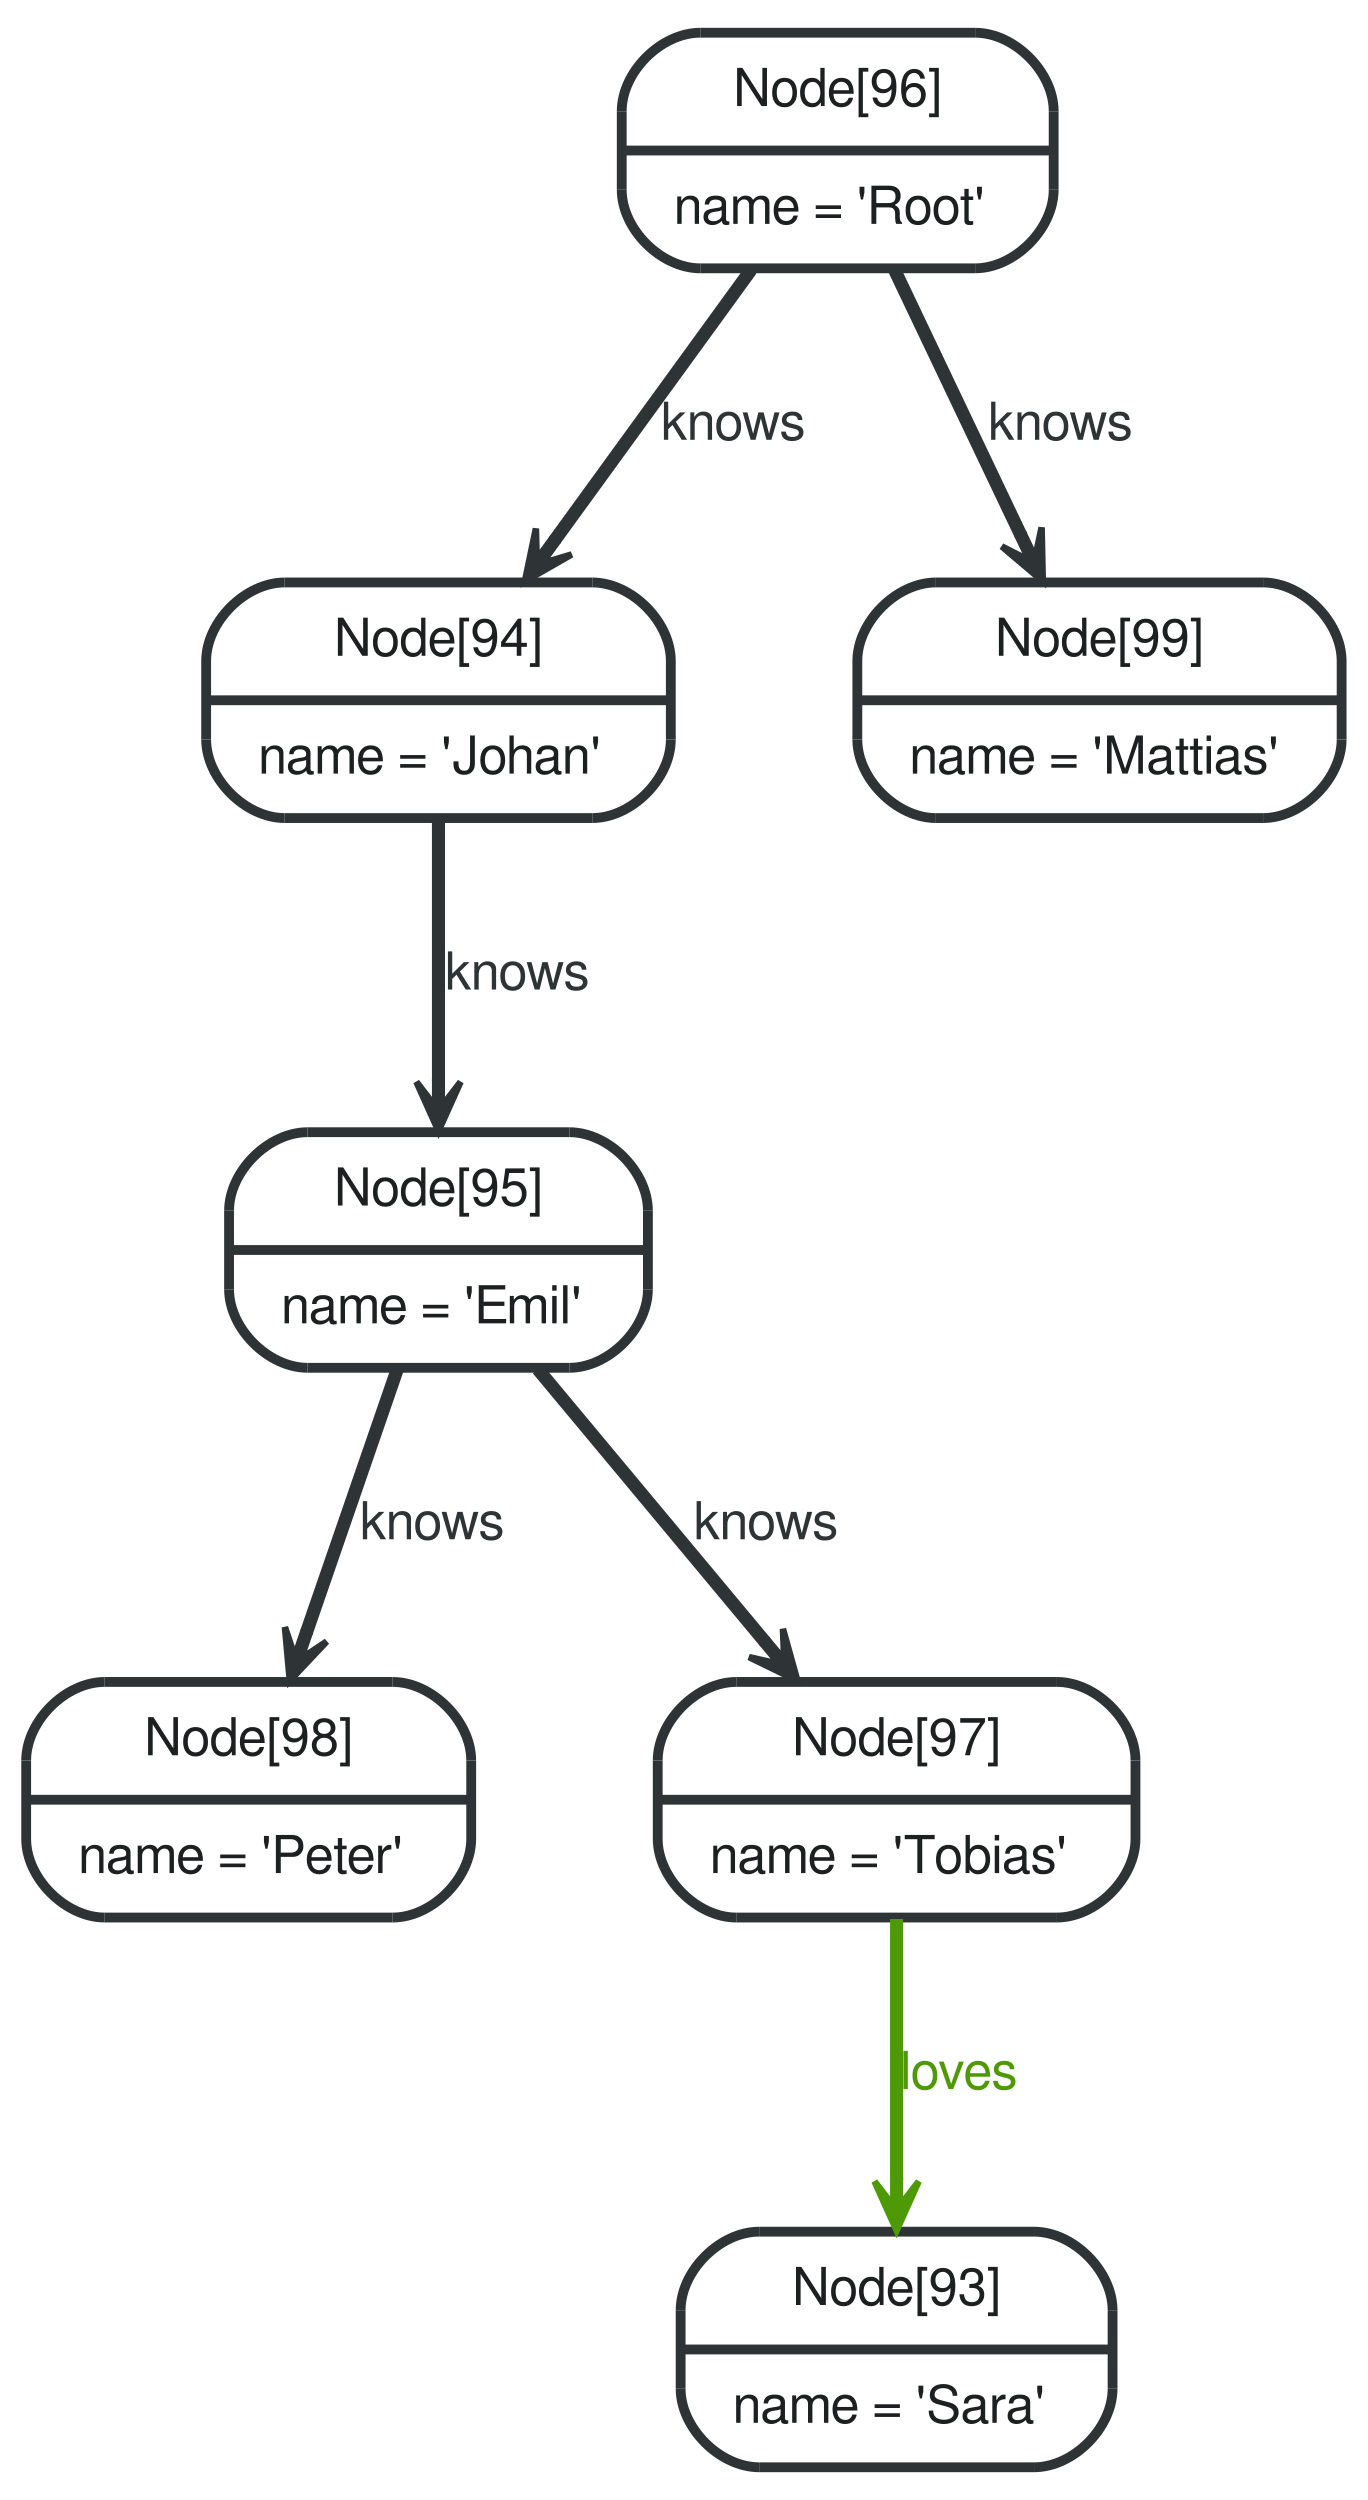
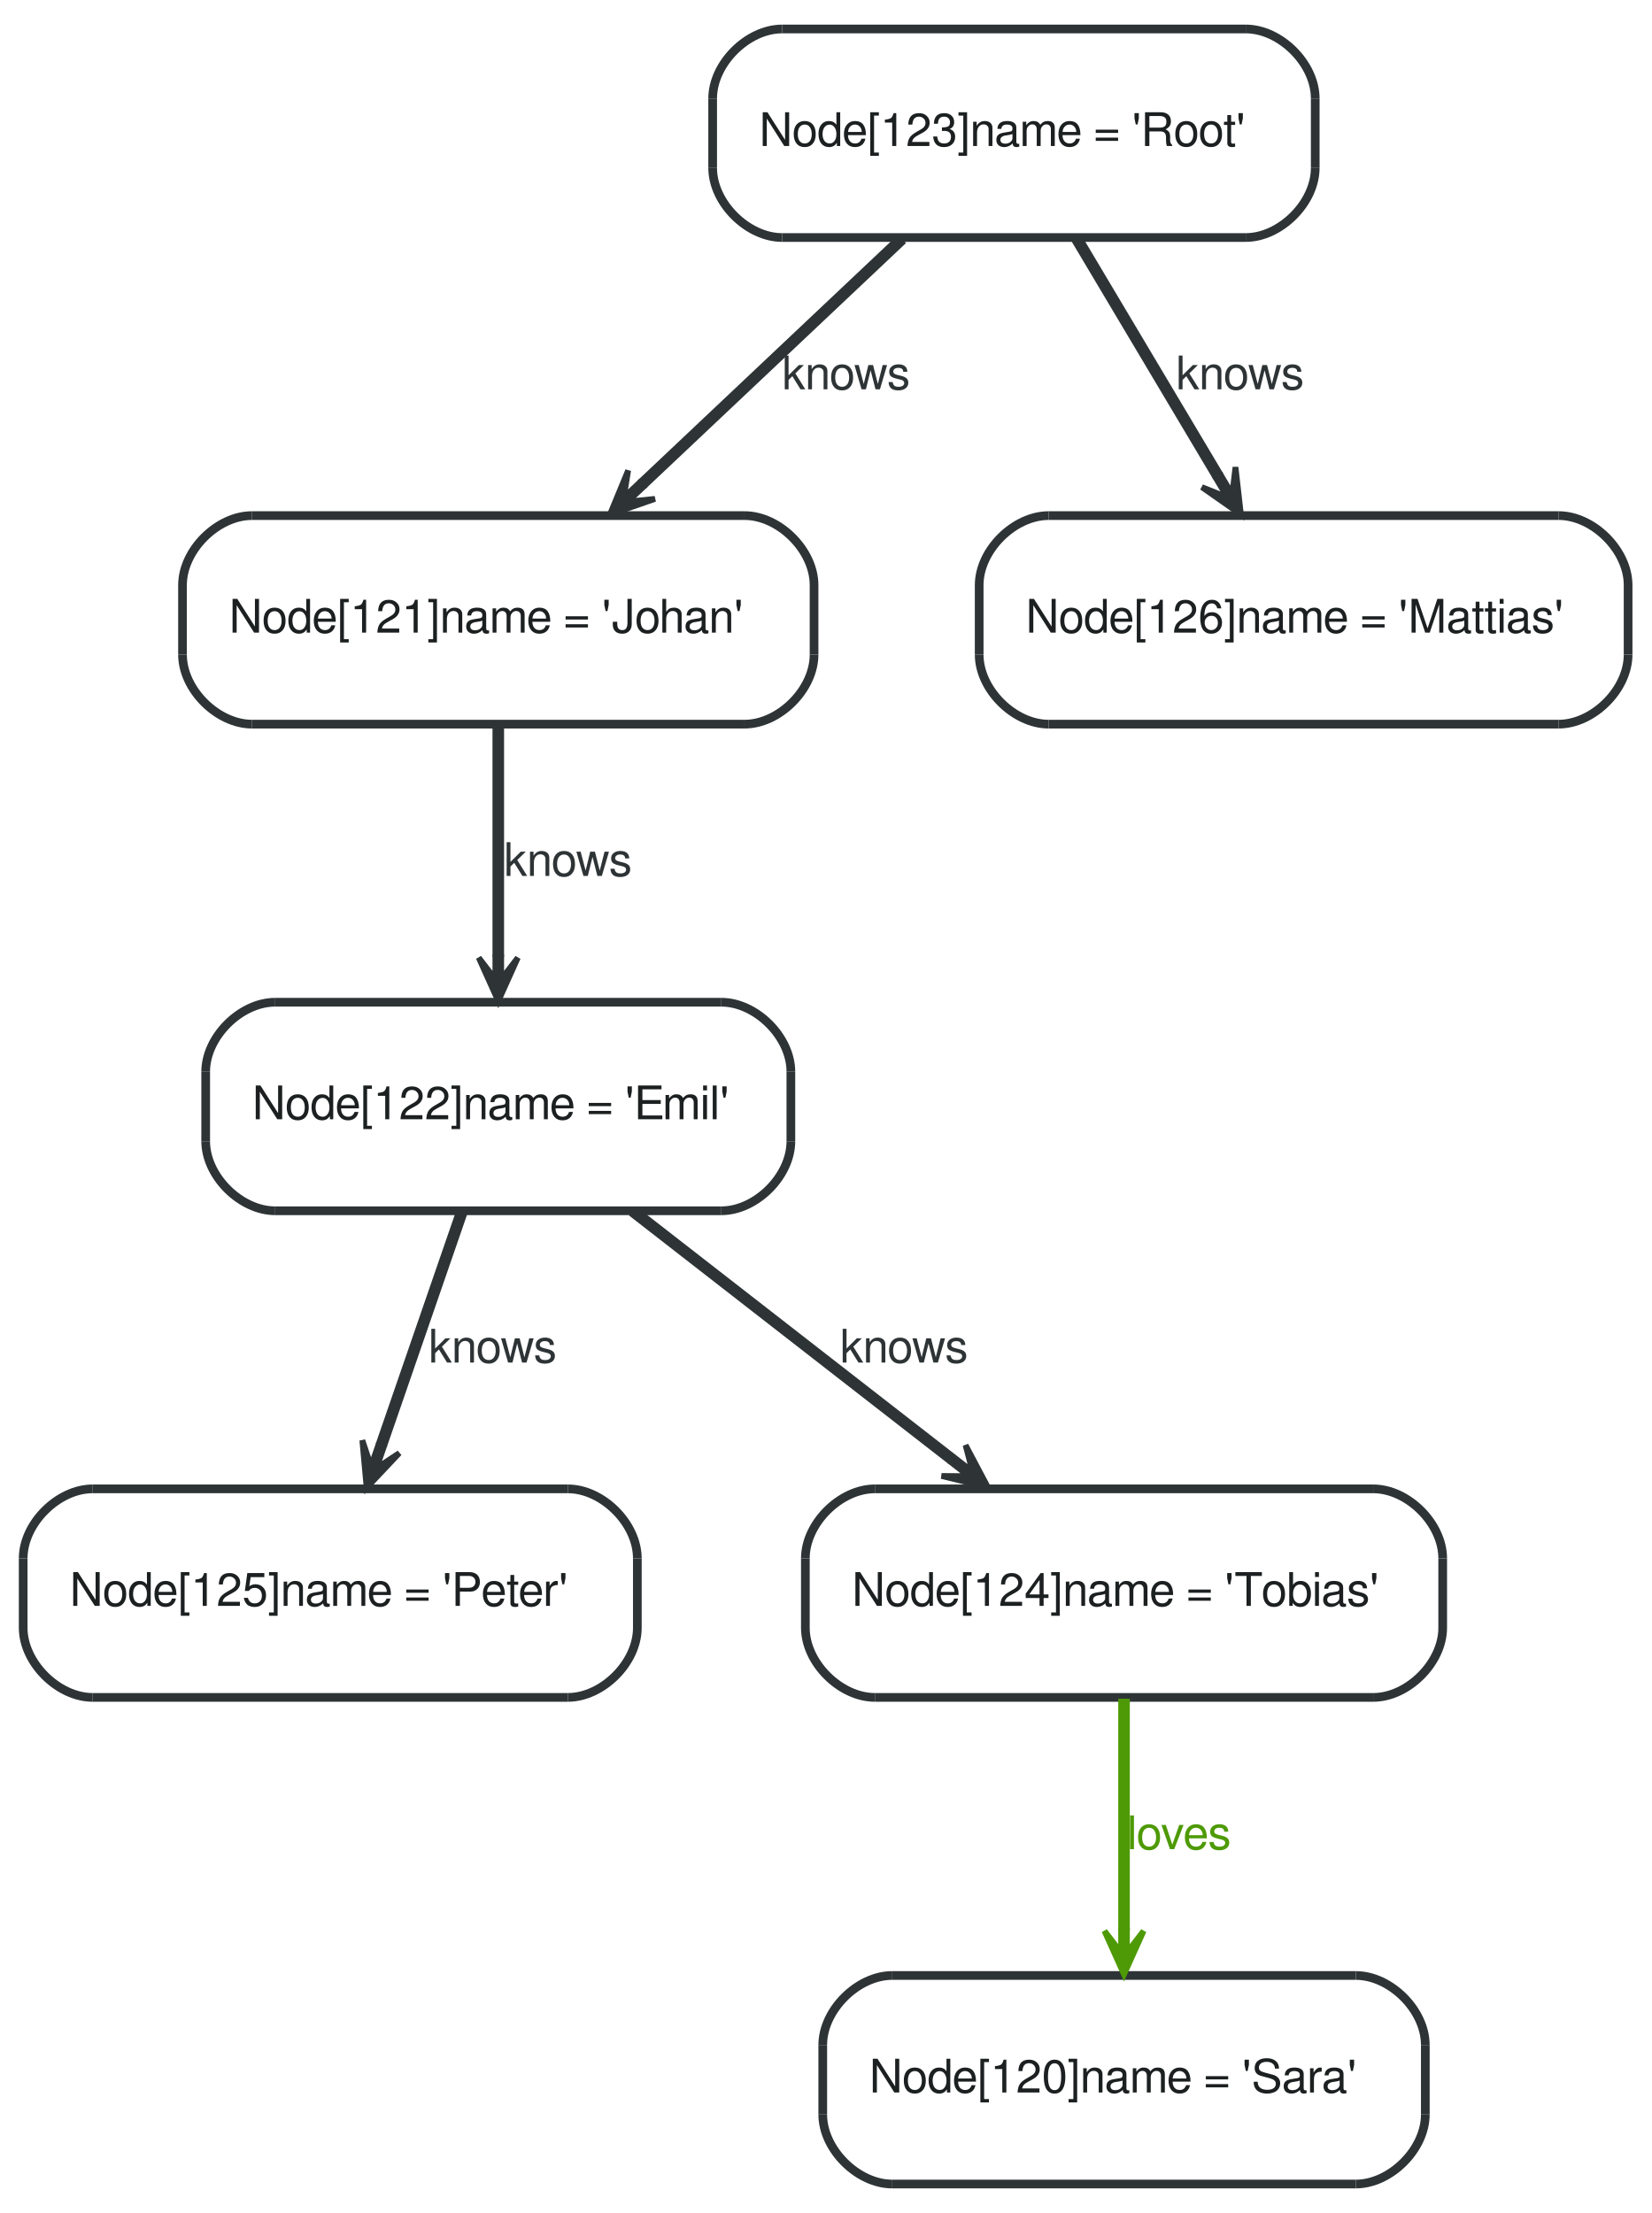
- <svg xmlns="http://www.w3.org/2000/svg" width="209pt" height="382pt" viewBox="0.00 0.00 209.00 382.00">
+ <svg xmlns="http://www.w3.org/2000/svg" width="285pt" height="382pt" viewBox="0.00 0.00 285.00 382.00">
  <g id="graph1" class="graph" transform="scale(1 1) rotate(0) translate(4 378)">
-     <polygon fill="white" stroke="white" points="-4,5 -4,-378 206,-378 206,5 -4,5" />
+     <polygon fill="white" stroke="white" points="-4,5 -4,-378 282,-378 282,5 -4,5" />
    <g id="node1" class="node">
-       <polygon fill="#ffffff" stroke="#ffffff" stroke-width="1.5" points="112,-1 154,-1 166,-13 166,-25 154,-37 112,-37 100,-25 100,-13 112,-1" />
-       <path fill="#ffffff" stroke="#ffffff" stroke-width="1.5" d="M154,-1C160,-1 166,-7 166,-13" />
-       <path fill="#ffffff" stroke="#ffffff" stroke-width="1.5" d="M166,-25C166,-31 160,-37 154,-37" />
-       <path fill="#ffffff" stroke="#ffffff" stroke-width="1.5" d="M112,-37C106,-37 100,-31 100,-25" />
-       <path fill="#ffffff" stroke="#ffffff" stroke-width="1.5" d="M100,-13C100,-7 106,-1 112,-1" />
-       <polyline fill="none" stroke="#2e3436" stroke-width="1.5" points="112,-1 154,-1 " />
-       <path fill="none" stroke="#2e3436" stroke-width="1.5" d="M154,-1C160,-1 166,-7 166,-13" />
-       <polyline fill="none" stroke="#2e3436" stroke-width="1.5" points="166,-13 166,-25 " />
-       <path fill="none" stroke="#2e3436" stroke-width="1.5" d="M166,-25C166,-31 160,-37 154,-37" />
-       <polyline fill="none" stroke="#2e3436" stroke-width="1.5" points="154,-37 112,-37 " />
-       <path fill="none" stroke="#2e3436" stroke-width="1.5" d="M112,-37C106,-37 100,-31 100,-25" />
-       <polyline fill="none" stroke="#2e3436" stroke-width="1.5" points="100,-25 100,-13 " />
-       <path fill="none" stroke="#2e3436" stroke-width="1.5" d="M100,-13C100,-7 106,-1 112,-1" />
-       <text text-anchor="middle" x="133" y="-25.8" font-family="FreeSans" font-size="8.00" fill="#1c2021">Node[93]</text>
-       <polyline fill="none" stroke="#2e3436" stroke-width="1.5" points="100,-19 166,-19 " />
-       <text text-anchor="start" x="108" y="-7.8" font-family="FreeSans" font-size="8.00" fill="#1c2021">name = 'Sara'</text>
+       <polygon fill="#ffffff" stroke="#ffffff" stroke-width="1.5" points="150,-1 230,-1 242,-13 242,-25 230,-37 150,-37 138,-25 138,-13 150,-1" />
+       <path fill="#ffffff" stroke="#ffffff" stroke-width="1.5" d="M230,-1C236,-1 242,-7 242,-13" />
+       <path fill="#ffffff" stroke="#ffffff" stroke-width="1.5" d="M242,-25C242,-31 236,-37 230,-37" />
+       <path fill="#ffffff" stroke="#ffffff" stroke-width="1.5" d="M150,-37C144,-37 138,-31 138,-25" />
+       <path fill="#ffffff" stroke="#ffffff" stroke-width="1.5" d="M138,-13C138,-7 144,-1 150,-1" />
+       <polyline fill="none" stroke="#2e3436" stroke-width="1.5" points="150,-1 230,-1 " />
+       <path fill="none" stroke="#2e3436" stroke-width="1.5" d="M230,-1C236,-1 242,-7 242,-13" />
+       <polyline fill="none" stroke="#2e3436" stroke-width="1.5" points="242,-13 242,-25 " />
+       <path fill="none" stroke="#2e3436" stroke-width="1.5" d="M242,-25C242,-31 236,-37 230,-37" />
+       <polyline fill="none" stroke="#2e3436" stroke-width="1.5" points="230,-37 150,-37 " />
+       <path fill="none" stroke="#2e3436" stroke-width="1.5" d="M150,-37C144,-37 138,-31 138,-25" />
+       <polyline fill="none" stroke="#2e3436" stroke-width="1.5" points="138,-25 138,-13 " />
+       <path fill="none" stroke="#2e3436" stroke-width="1.5" d="M138,-13C138,-7 144,-1 150,-1" />
+       <text text-anchor="start" x="146" y="-16.8" font-family="FreeSans" font-size="8.00" fill="#1c2021">Node[120]name = 'Sara'</text>
    </g>
    <g id="node2" class="node">
-       <polygon fill="#ffffff" stroke="#ffffff" stroke-width="1.5" points="39.5,-253 86.5,-253 98.5,-265 98.5,-277 86.5,-289 39.5,-289 27.5,-277 27.5,-265 39.5,-253" />
-       <path fill="#ffffff" stroke="#ffffff" stroke-width="1.5" d="M86.5,-253C92.5,-253 98.5,-259 98.5,-265" />
-       <path fill="#ffffff" stroke="#ffffff" stroke-width="1.5" d="M98.5,-277C98.5,-283 92.5,-289 86.5,-289" />
+       <polygon fill="#ffffff" stroke="#ffffff" stroke-width="1.5" points="39.5,-253 124.5,-253 136.5,-265 136.5,-277 124.5,-289 39.5,-289 27.5,-277 27.5,-265 39.5,-253" />
+       <path fill="#ffffff" stroke="#ffffff" stroke-width="1.5" d="M124.5,-253C130.5,-253 136.5,-259 136.5,-265" />
+       <path fill="#ffffff" stroke="#ffffff" stroke-width="1.5" d="M136.5,-277C136.5,-283 130.5,-289 124.5,-289" />
      <path fill="#ffffff" stroke="#ffffff" stroke-width="1.5" d="M39.5,-289C33.5,-289 27.5,-283 27.5,-277" />
      <path fill="#ffffff" stroke="#ffffff" stroke-width="1.5" d="M27.5,-265C27.5,-259 33.5,-253 39.5,-253" />
-       <polyline fill="none" stroke="#2e3436" stroke-width="1.5" points="39.5,-253 86.5,-253 " />
-       <path fill="none" stroke="#2e3436" stroke-width="1.5" d="M86.5,-253C92.5,-253 98.5,-259 98.5,-265" />
-       <polyline fill="none" stroke="#2e3436" stroke-width="1.5" points="98.5,-265 98.5,-277 " />
-       <path fill="none" stroke="#2e3436" stroke-width="1.5" d="M98.5,-277C98.5,-283 92.5,-289 86.5,-289" />
-       <polyline fill="none" stroke="#2e3436" stroke-width="1.5" points="86.5,-289 39.5,-289 " />
+       <polyline fill="none" stroke="#2e3436" stroke-width="1.5" points="39.5,-253 124.5,-253 " />
+       <path fill="none" stroke="#2e3436" stroke-width="1.5" d="M124.5,-253C130.5,-253 136.5,-259 136.5,-265" />
+       <polyline fill="none" stroke="#2e3436" stroke-width="1.5" points="136.5,-265 136.5,-277 " />
+       <path fill="none" stroke="#2e3436" stroke-width="1.5" d="M136.5,-277C136.5,-283 130.5,-289 124.5,-289" />
+       <polyline fill="none" stroke="#2e3436" stroke-width="1.5" points="124.5,-289 39.5,-289 " />
      <path fill="none" stroke="#2e3436" stroke-width="1.5" d="M39.5,-289C33.5,-289 27.5,-283 27.5,-277" />
      <polyline fill="none" stroke="#2e3436" stroke-width="1.5" points="27.5,-277 27.5,-265 " />
      <path fill="none" stroke="#2e3436" stroke-width="1.5" d="M27.5,-265C27.5,-259 33.5,-253 39.5,-253" />
-       <text text-anchor="middle" x="63" y="-277.8" font-family="FreeSans" font-size="8.00" fill="#1c2021">Node[94]</text>
-       <polyline fill="none" stroke="#2e3436" stroke-width="1.5" points="27.5,-271 98.5,-271 " />
-       <text text-anchor="start" x="35.5" y="-259.8" font-family="FreeSans" font-size="8.00" fill="#1c2021">name = 'Johan'</text>
+       <text text-anchor="start" x="35.5" y="-268.8" font-family="FreeSans" font-size="8.00" fill="#1c2021">Node[121]name = 'Johan'</text>
    </g>
    <g id="node4" class="node">
-       <polygon fill="#ffffff" stroke="#ffffff" stroke-width="1.5" points="43,-169 83,-169 95,-181 95,-193 83,-205 43,-205 31,-193 31,-181 43,-169" />
-       <path fill="#ffffff" stroke="#ffffff" stroke-width="1.5" d="M83,-169C89,-169 95,-175 95,-181" />
-       <path fill="#ffffff" stroke="#ffffff" stroke-width="1.5" d="M95,-193C95,-199 89,-205 83,-205" />
-       <path fill="#ffffff" stroke="#ffffff" stroke-width="1.5" d="M43,-205C37,-205 31,-199 31,-193" />
-       <path fill="#ffffff" stroke="#ffffff" stroke-width="1.5" d="M31,-181C31,-175 37,-169 43,-169" />
-       <polyline fill="none" stroke="#2e3436" stroke-width="1.5" points="43,-169 83,-169 " />
-       <path fill="none" stroke="#2e3436" stroke-width="1.5" d="M83,-169C89,-169 95,-175 95,-181" />
-       <polyline fill="none" stroke="#2e3436" stroke-width="1.5" points="95,-181 95,-193 " />
-       <path fill="none" stroke="#2e3436" stroke-width="1.5" d="M95,-193C95,-199 89,-205 83,-205" />
-       <polyline fill="none" stroke="#2e3436" stroke-width="1.5" points="83,-205 43,-205 " />
-       <path fill="none" stroke="#2e3436" stroke-width="1.5" d="M43,-205C37,-205 31,-199 31,-193" />
-       <polyline fill="none" stroke="#2e3436" stroke-width="1.5" points="31,-193 31,-181 " />
-       <path fill="none" stroke="#2e3436" stroke-width="1.5" d="M31,-181C31,-175 37,-169 43,-169" />
-       <text text-anchor="middle" x="63" y="-193.8" font-family="FreeSans" font-size="8.00" fill="#1c2021">Node[95]</text>
-       <polyline fill="none" stroke="#2e3436" stroke-width="1.5" points="31,-187 95,-187 " />
-       <text text-anchor="start" x="39" y="-175.8" font-family="FreeSans" font-size="8.00" fill="#1c2021">name = 'Emil'</text>
+       <polygon fill="#ffffff" stroke="#ffffff" stroke-width="1.5" points="43.5,-169 120.5,-169 132.5,-181 132.5,-193 120.5,-205 43.5,-205 31.5,-193 31.5,-181 43.5,-169" />
+       <path fill="#ffffff" stroke="#ffffff" stroke-width="1.5" d="M120.5,-169C126.5,-169 132.5,-175 132.5,-181" />
+       <path fill="#ffffff" stroke="#ffffff" stroke-width="1.5" d="M132.5,-193C132.5,-199 126.5,-205 120.5,-205" />
+       <path fill="#ffffff" stroke="#ffffff" stroke-width="1.5" d="M43.5,-205C37.5,-205 31.5,-199 31.5,-193" />
+       <path fill="#ffffff" stroke="#ffffff" stroke-width="1.5" d="M31.5,-181C31.5,-175 37.5,-169 43.5,-169" />
+       <polyline fill="none" stroke="#2e3436" stroke-width="1.5" points="43.5,-169 120.5,-169 " />
+       <path fill="none" stroke="#2e3436" stroke-width="1.5" d="M120.5,-169C126.5,-169 132.5,-175 132.5,-181" />
+       <polyline fill="none" stroke="#2e3436" stroke-width="1.5" points="132.5,-181 132.5,-193 " />
+       <path fill="none" stroke="#2e3436" stroke-width="1.5" d="M132.5,-193C132.5,-199 126.5,-205 120.5,-205" />
+       <polyline fill="none" stroke="#2e3436" stroke-width="1.5" points="120.5,-205 43.5,-205 " />
+       <path fill="none" stroke="#2e3436" stroke-width="1.5" d="M43.5,-205C37.5,-205 31.5,-199 31.5,-193" />
+       <polyline fill="none" stroke="#2e3436" stroke-width="1.5" points="31.5,-193 31.5,-181 " />
+       <path fill="none" stroke="#2e3436" stroke-width="1.5" d="M31.5,-181C31.5,-175 37.5,-169 43.5,-169" />
+       <text text-anchor="start" x="39.5" y="-184.8" font-family="FreeSans" font-size="8.00" fill="#1c2021">Node[122]name = 'Emil'</text>
    </g>
    <g id="edge2" class="edge">
-       <path fill="none" stroke="#2e3436" stroke-width="2" d="M63,-252.773C63,-241.105 63,-225.787 63,-212.87" />
-       <polygon fill="#2e3436" stroke="#2e3436" points="63,-205.191 66.375,-212.691 63.5,-208.941 63.5,-212.691 63,-212.691 62.5,-212.691 62.5,-208.941 59.625,-212.691 63,-205.191 63,-205.191" />
-       <text text-anchor="middle" x="75" y="-226.8" font-family="FreeSans" font-size="8.00" fill="#2e3436">knows</text>
+       <path fill="none" stroke="#2e3436" stroke-width="2" d="M82,-252.773C82,-241.105 82,-225.787 82,-212.87" />
+       <polygon fill="#2e3436" stroke="#2e3436" points="82,-205.191 85.375,-212.691 82.5,-208.941 82.5,-212.691 82,-212.691 81.5,-212.691 81.5,-208.941 78.625,-212.691 82,-205.191 82,-205.191" />
+       <text text-anchor="middle" x="94" y="-226.8" font-family="FreeSans" font-size="8.00" fill="#2e3436">knows</text>
    </g>
    <g id="node6" class="node">
-       <polygon fill="#ffffff" stroke="#ffffff" stroke-width="1.5" points="12,-85 56,-85 68,-97 68,-109 56,-121 12,-121 0,-109 0,-97 12,-85" />
-       <path fill="#ffffff" stroke="#ffffff" stroke-width="1.5" d="M56,-85C62,-85 68,-91 68,-97" />
-       <path fill="#ffffff" stroke="#ffffff" stroke-width="1.5" d="M68,-109C68,-115 62,-121 56,-121" />
+       <polygon fill="#ffffff" stroke="#ffffff" stroke-width="1.5" points="12,-85 94,-85 106,-97 106,-109 94,-121 12,-121 0,-109 0,-97 12,-85" />
+       <path fill="#ffffff" stroke="#ffffff" stroke-width="1.5" d="M94,-85C100,-85 106,-91 106,-97" />
+       <path fill="#ffffff" stroke="#ffffff" stroke-width="1.5" d="M106,-109C106,-115 100,-121 94,-121" />
      <path fill="#ffffff" stroke="#ffffff" stroke-width="1.5" d="M12,-121C6,-121 0,-115 0,-109" />
      <path fill="#ffffff" stroke="#ffffff" stroke-width="1.5" d="M0,-97C0,-91 6,-85 12,-85" />
-       <polyline fill="none" stroke="#2e3436" stroke-width="1.5" points="12,-85 56,-85 " />
-       <path fill="none" stroke="#2e3436" stroke-width="1.5" d="M56,-85C62,-85 68,-91 68,-97" />
-       <polyline fill="none" stroke="#2e3436" stroke-width="1.5" points="68,-97 68,-109 " />
-       <path fill="none" stroke="#2e3436" stroke-width="1.5" d="M68,-109C68,-115 62,-121 56,-121" />
-       <polyline fill="none" stroke="#2e3436" stroke-width="1.5" points="56,-121 12,-121 " />
+       <polyline fill="none" stroke="#2e3436" stroke-width="1.5" points="12,-85 94,-85 " />
+       <path fill="none" stroke="#2e3436" stroke-width="1.5" d="M94,-85C100,-85 106,-91 106,-97" />
+       <polyline fill="none" stroke="#2e3436" stroke-width="1.5" points="106,-97 106,-109 " />
+       <path fill="none" stroke="#2e3436" stroke-width="1.5" d="M106,-109C106,-115 100,-121 94,-121" />
+       <polyline fill="none" stroke="#2e3436" stroke-width="1.5" points="94,-121 12,-121 " />
      <path fill="none" stroke="#2e3436" stroke-width="1.5" d="M12,-121C6,-121 0,-115 0,-109" />
      <polyline fill="none" stroke="#2e3436" stroke-width="1.5" points="0,-109 0,-97 " />
      <path fill="none" stroke="#2e3436" stroke-width="1.5" d="M0,-97C0,-91 6,-85 12,-85" />
-       <text text-anchor="middle" x="34" y="-109.8" font-family="FreeSans" font-size="8.00" fill="#1c2021">Node[98]</text>
-       <polyline fill="none" stroke="#2e3436" stroke-width="1.5" points="0,-103 68,-103 " />
-       <text text-anchor="start" x="8" y="-91.8" font-family="FreeSans" font-size="8.00" fill="#1c2021">name = 'Peter'</text>
+       <text text-anchor="start" x="8" y="-100.8" font-family="FreeSans" font-size="8.00" fill="#1c2021">Node[125]name = 'Peter'</text>
    </g>
    <g id="edge4" class="edge">
-       <path fill="none" stroke="#2e3436" stroke-width="2" d="M56.707,-168.773C52.641,-156.995 47.291,-141.498 42.805,-128.505" />
-       <polygon fill="#2e3436" stroke="#2e3436" points="40.28,-121.191 45.918,-127.179 41.977,-124.573 43.2,-128.117 42.728,-128.281 42.255,-128.444 41.032,-124.899 39.538,-129.382 40.28,-121.191 40.28,-121.191" />
-       <text text-anchor="middle" x="62" y="-142.8" font-family="FreeSans" font-size="8.00" fill="#2e3436">knows</text>
+       <path fill="none" stroke="#2e3436" stroke-width="2" d="M75.707,-168.773C71.641,-156.995 66.291,-141.498 61.805,-128.505" />
+       <polygon fill="#2e3436" stroke="#2e3436" points="59.28,-121.191 64.918,-127.179 60.977,-124.573 62.2,-128.117 61.728,-128.281 61.255,-128.444 60.032,-124.899 58.538,-129.382 59.28,-121.191 59.28,-121.191" />
+       <text text-anchor="middle" x="81" y="-142.8" font-family="FreeSans" font-size="8.00" fill="#2e3436">knows</text>
    </g>
    <g id="node8" class="node">
-       <polygon fill="#ffffff" stroke="#ffffff" stroke-width="1.5" points="108.5,-85 157.5,-85 169.5,-97 169.5,-109 157.5,-121 108.5,-121 96.5,-109 96.5,-97 108.5,-85" />
-       <path fill="#ffffff" stroke="#ffffff" stroke-width="1.5" d="M157.5,-85C163.5,-85 169.5,-91 169.5,-97" />
-       <path fill="#ffffff" stroke="#ffffff" stroke-width="1.5" d="M169.5,-109C169.5,-115 163.5,-121 157.5,-121" />
-       <path fill="#ffffff" stroke="#ffffff" stroke-width="1.5" d="M108.5,-121C102.5,-121 96.5,-115 96.5,-109" />
-       <path fill="#ffffff" stroke="#ffffff" stroke-width="1.5" d="M96.5,-97C96.5,-91 102.5,-85 108.5,-85" />
-       <polyline fill="none" stroke="#2e3436" stroke-width="1.5" points="108.5,-85 157.5,-85 " />
-       <path fill="none" stroke="#2e3436" stroke-width="1.5" d="M157.5,-85C163.5,-85 169.5,-91 169.5,-97" />
-       <polyline fill="none" stroke="#2e3436" stroke-width="1.5" points="169.5,-97 169.5,-109 " />
-       <path fill="none" stroke="#2e3436" stroke-width="1.5" d="M169.5,-109C169.5,-115 163.5,-121 157.5,-121" />
-       <polyline fill="none" stroke="#2e3436" stroke-width="1.5" points="157.5,-121 108.5,-121 " />
-       <path fill="none" stroke="#2e3436" stroke-width="1.5" d="M108.5,-121C102.5,-121 96.5,-115 96.5,-109" />
-       <polyline fill="none" stroke="#2e3436" stroke-width="1.5" points="96.5,-109 96.5,-97 " />
-       <path fill="none" stroke="#2e3436" stroke-width="1.5" d="M96.5,-97C96.5,-91 102.5,-85 108.5,-85" />
-       <text text-anchor="middle" x="133" y="-109.8" font-family="FreeSans" font-size="8.00" fill="#1c2021">Node[97]</text>
-       <polyline fill="none" stroke="#2e3436" stroke-width="1.5" points="96.5,-103 169.5,-103 " />
-       <text text-anchor="start" x="104.5" y="-91.8" font-family="FreeSans" font-size="8.00" fill="#1c2021">name = 'Tobias'</text>
+       <polygon fill="#ffffff" stroke="#ffffff" stroke-width="1.5" points="147,-85 233,-85 245,-97 245,-109 233,-121 147,-121 135,-109 135,-97 147,-85" />
+       <path fill="#ffffff" stroke="#ffffff" stroke-width="1.5" d="M233,-85C239,-85 245,-91 245,-97" />
+       <path fill="#ffffff" stroke="#ffffff" stroke-width="1.5" d="M245,-109C245,-115 239,-121 233,-121" />
+       <path fill="#ffffff" stroke="#ffffff" stroke-width="1.5" d="M147,-121C141,-121 135,-115 135,-109" />
+       <path fill="#ffffff" stroke="#ffffff" stroke-width="1.5" d="M135,-97C135,-91 141,-85 147,-85" />
+       <polyline fill="none" stroke="#2e3436" stroke-width="1.5" points="147,-85 233,-85 " />
+       <path fill="none" stroke="#2e3436" stroke-width="1.5" d="M233,-85C239,-85 245,-91 245,-97" />
+       <polyline fill="none" stroke="#2e3436" stroke-width="1.5" points="245,-97 245,-109 " />
+       <path fill="none" stroke="#2e3436" stroke-width="1.5" d="M245,-109C245,-115 239,-121 233,-121" />
+       <polyline fill="none" stroke="#2e3436" stroke-width="1.5" points="233,-121 147,-121 " />
+       <path fill="none" stroke="#2e3436" stroke-width="1.5" d="M147,-121C141,-121 135,-115 135,-109" />
+       <polyline fill="none" stroke="#2e3436" stroke-width="1.5" points="135,-109 135,-97 " />
+       <path fill="none" stroke="#2e3436" stroke-width="1.5" d="M135,-97C135,-91 141,-85 147,-85" />
+       <text text-anchor="start" x="143" y="-100.8" font-family="FreeSans" font-size="8.00" fill="#1c2021">Node[124]name = 'Tobias'</text>
    </g>
    <g id="edge6" class="edge">
-       <path fill="none" stroke="#2e3436" stroke-width="2" d="M78.189,-168.773C88.371,-156.555 101.888,-140.334 112.951,-127.059" />
-       <polygon fill="#2e3436" stroke="#2e3436" points="117.841,-121.191 115.632,-129.113 115.824,-124.392 113.423,-127.273 113.039,-126.953 112.655,-126.633 115.056,-123.752 110.447,-124.792 117.841,-121.191 117.841,-121.191" />
-       <text text-anchor="middle" x="113" y="-142.8" font-family="FreeSans" font-size="8.00" fill="#2e3436">knows</text>
+       <path fill="none" stroke="#2e3436" stroke-width="2" d="M105.169,-168.98C121.287,-156.443 142.918,-139.619 160.302,-126.098" />
+       <polygon fill="#2e3436" stroke="#2e3436" points="166.497,-121.28 162.649,-128.549 163.844,-123.977 160.884,-126.279 160.577,-125.885 160.27,-125.49 163.23,-123.188 158.505,-123.221 166.497,-121.28 166.497,-121.28" />
+       <text text-anchor="middle" x="152" y="-142.8" font-family="FreeSans" font-size="8.00" fill="#2e3436">knows</text>
    </g>
    <g id="edge12" class="edge">
-       <path fill="none" stroke="#4e9a06" stroke-width="2" d="M133,-84.773C133,-73.105 133,-57.787 133,-44.87" />
-       <polygon fill="#4e9a06" stroke="#4e9a06" points="133,-37.191 136.375,-44.691 133.5,-40.941 133.5,-44.691 133,-44.691 132.5,-44.691 132.5,-40.941 129.625,-44.691 133,-37.191 133,-37.191" />
-       <text text-anchor="middle" x="142.5" y="-58.8" font-family="FreeSans" font-size="8.00" fill="#4e9a06">loves</text>
+       <path fill="none" stroke="#4e9a06" stroke-width="2" d="M190,-84.773C190,-73.105 190,-57.787 190,-44.87" />
+       <polygon fill="#4e9a06" stroke="#4e9a06" points="190,-37.191 193.375,-44.691 190.5,-40.941 190.5,-44.691 190,-44.691 189.5,-44.691 189.5,-40.941 186.625,-44.691 190,-37.191 190,-37.191" />
+       <text text-anchor="middle" x="199.5" y="-58.8" font-family="FreeSans" font-size="8.00" fill="#4e9a06">loves</text>
    </g>
    <g id="node9" class="node">
-       <polygon fill="#ffffff" stroke="#ffffff" stroke-width="1.5" points="103,-337 145,-337 157,-349 157,-361 145,-373 103,-373 91,-361 91,-349 103,-337" />
-       <path fill="#ffffff" stroke="#ffffff" stroke-width="1.5" d="M145,-337C151,-337 157,-343 157,-349" />
-       <path fill="#ffffff" stroke="#ffffff" stroke-width="1.5" d="M157,-361C157,-367 151,-373 145,-373" />
-       <path fill="#ffffff" stroke="#ffffff" stroke-width="1.5" d="M103,-373C97,-373 91,-367 91,-361" />
-       <path fill="#ffffff" stroke="#ffffff" stroke-width="1.5" d="M91,-349C91,-343 97,-337 103,-337" />
-       <polyline fill="none" stroke="#2e3436" stroke-width="1.5" points="103,-337 145,-337 " />
-       <path fill="none" stroke="#2e3436" stroke-width="1.5" d="M145,-337C151,-337 157,-343 157,-349" />
-       <polyline fill="none" stroke="#2e3436" stroke-width="1.5" points="157,-349 157,-361 " />
-       <path fill="none" stroke="#2e3436" stroke-width="1.5" d="M157,-361C157,-367 151,-373 145,-373" />
-       <polyline fill="none" stroke="#2e3436" stroke-width="1.5" points="145,-373 103,-373 " />
-       <path fill="none" stroke="#2e3436" stroke-width="1.5" d="M103,-373C97,-373 91,-367 91,-361" />
-       <polyline fill="none" stroke="#2e3436" stroke-width="1.5" points="91,-361 91,-349 " />
-       <path fill="none" stroke="#2e3436" stroke-width="1.5" d="M91,-349C91,-343 97,-337 103,-337" />
-       <text text-anchor="middle" x="124" y="-361.8" font-family="FreeSans" font-size="8.00" fill="#1c2021">Node[96]</text>
-       <polyline fill="none" stroke="#2e3436" stroke-width="1.5" points="91,-355 157,-355 " />
-       <text text-anchor="start" x="99" y="-343.8" font-family="FreeSans" font-size="8.00" fill="#1c2021">name = 'Root'</text>
+       <polygon fill="#ffffff" stroke="#ffffff" stroke-width="1.5" points="131,-337 211,-337 223,-349 223,-361 211,-373 131,-373 119,-361 119,-349 131,-337" />
+       <path fill="#ffffff" stroke="#ffffff" stroke-width="1.5" d="M211,-337C217,-337 223,-343 223,-349" />
+       <path fill="#ffffff" stroke="#ffffff" stroke-width="1.5" d="M223,-361C223,-367 217,-373 211,-373" />
+       <path fill="#ffffff" stroke="#ffffff" stroke-width="1.5" d="M131,-373C125,-373 119,-367 119,-361" />
+       <path fill="#ffffff" stroke="#ffffff" stroke-width="1.5" d="M119,-349C119,-343 125,-337 131,-337" />
+       <polyline fill="none" stroke="#2e3436" stroke-width="1.5" points="131,-337 211,-337 " />
+       <path fill="none" stroke="#2e3436" stroke-width="1.5" d="M211,-337C217,-337 223,-343 223,-349" />
+       <polyline fill="none" stroke="#2e3436" stroke-width="1.5" points="223,-349 223,-361 " />
+       <path fill="none" stroke="#2e3436" stroke-width="1.5" d="M223,-361C223,-367 217,-373 211,-373" />
+       <polyline fill="none" stroke="#2e3436" stroke-width="1.5" points="211,-373 131,-373 " />
+       <path fill="none" stroke="#2e3436" stroke-width="1.5" d="M131,-373C125,-373 119,-367 119,-361" />
+       <polyline fill="none" stroke="#2e3436" stroke-width="1.5" points="119,-361 119,-349 " />
+       <path fill="none" stroke="#2e3436" stroke-width="1.5" d="M119,-349C119,-343 125,-337 131,-337" />
+       <text text-anchor="start" x="127" y="-352.8" font-family="FreeSans" font-size="8.00" fill="#1c2021">Node[123]name = 'Root'</text>
    </g>
    <g id="edge10" class="edge">
-       <path fill="none" stroke="#2e3436" stroke-width="2" d="M110.764,-336.773C101.971,-324.665 90.324,-308.626 80.732,-295.418" />
-       <polygon fill="#2e3436" stroke="#2e3436" points="76.21,-289.191 83.348,-293.277 78.818,-291.932 81.022,-294.966 80.617,-295.26 80.213,-295.554 78.009,-292.519 77.886,-297.243 76.21,-289.191 76.21,-289.191" />
-       <text text-anchor="middle" x="108" y="-310.8" font-family="FreeSans" font-size="8.00" fill="#2e3436">knows</text>
+       <path fill="none" stroke="#2e3436" stroke-width="2" d="M151.688,-336.773C138.509,-324.335 120.936,-307.748 106.733,-294.344" />
+       <polygon fill="#2e3436" stroke="#2e3436" points="101.274,-289.191 109.045,-291.885 104.344,-291.402 107.072,-293.975 106.728,-294.339 106.385,-294.703 103.658,-292.129 104.412,-296.794 101.274,-289.191 101.274,-289.191" />
+       <text text-anchor="middle" x="142" y="-310.8" font-family="FreeSans" font-size="8.00" fill="#2e3436">knows</text>
    </g>
    <g id="node11" class="node">
-       <polygon fill="#ffffff" stroke="#ffffff" stroke-width="1.5" points="139,-253 189,-253 201,-265 201,-277 189,-289 139,-289 127,-277 127,-265 139,-253" />
-       <path fill="#ffffff" stroke="#ffffff" stroke-width="1.5" d="M189,-253C195,-253 201,-259 201,-265" />
-       <path fill="#ffffff" stroke="#ffffff" stroke-width="1.5" d="M201,-277C201,-283 195,-289 189,-289" />
-       <path fill="#ffffff" stroke="#ffffff" stroke-width="1.5" d="M139,-289C133,-289 127,-283 127,-277" />
-       <path fill="#ffffff" stroke="#ffffff" stroke-width="1.5" d="M127,-265C127,-259 133,-253 139,-253" />
-       <polyline fill="none" stroke="#2e3436" stroke-width="1.5" points="139,-253 189,-253 " />
-       <path fill="none" stroke="#2e3436" stroke-width="1.5" d="M189,-253C195,-253 201,-259 201,-265" />
-       <polyline fill="none" stroke="#2e3436" stroke-width="1.5" points="201,-265 201,-277 " />
-       <path fill="none" stroke="#2e3436" stroke-width="1.5" d="M201,-277C201,-283 195,-289 189,-289" />
-       <polyline fill="none" stroke="#2e3436" stroke-width="1.5" points="189,-289 139,-289 " />
-       <path fill="none" stroke="#2e3436" stroke-width="1.5" d="M139,-289C133,-289 127,-283 127,-277" />
-       <polyline fill="none" stroke="#2e3436" stroke-width="1.5" points="127,-277 127,-265 " />
-       <path fill="none" stroke="#2e3436" stroke-width="1.5" d="M127,-265C127,-259 133,-253 139,-253" />
-       <text text-anchor="middle" x="164" y="-277.8" font-family="FreeSans" font-size="8.00" fill="#1c2021">Node[99]</text>
-       <polyline fill="none" stroke="#2e3436" stroke-width="1.5" points="127,-271 201,-271 " />
-       <text text-anchor="start" x="135" y="-259.8" font-family="FreeSans" font-size="8.00" fill="#1c2021">name = 'Mattias'</text>
+       <polygon fill="#ffffff" stroke="#ffffff" stroke-width="1.5" points="177,-253 265,-253 277,-265 277,-277 265,-289 177,-289 165,-277 165,-265 177,-253" />
+       <path fill="#ffffff" stroke="#ffffff" stroke-width="1.5" d="M265,-253C271,-253 277,-259 277,-265" />
+       <path fill="#ffffff" stroke="#ffffff" stroke-width="1.5" d="M277,-277C277,-283 271,-289 265,-289" />
+       <path fill="#ffffff" stroke="#ffffff" stroke-width="1.5" d="M177,-289C171,-289 165,-283 165,-277" />
+       <path fill="#ffffff" stroke="#ffffff" stroke-width="1.5" d="M165,-265C165,-259 171,-253 177,-253" />
+       <polyline fill="none" stroke="#2e3436" stroke-width="1.5" points="177,-253 265,-253 " />
+       <path fill="none" stroke="#2e3436" stroke-width="1.5" d="M265,-253C271,-253 277,-259 277,-265" />
+       <polyline fill="none" stroke="#2e3436" stroke-width="1.5" points="277,-265 277,-277 " />
+       <path fill="none" stroke="#2e3436" stroke-width="1.5" d="M277,-277C277,-283 271,-289 265,-289" />
+       <polyline fill="none" stroke="#2e3436" stroke-width="1.5" points="265,-289 177,-289 " />
+       <path fill="none" stroke="#2e3436" stroke-width="1.5" d="M177,-289C171,-289 165,-283 165,-277" />
+       <polyline fill="none" stroke="#2e3436" stroke-width="1.5" points="165,-277 165,-265 " />
+       <path fill="none" stroke="#2e3436" stroke-width="1.5" d="M165,-265C165,-259 171,-253 177,-253" />
+       <text text-anchor="start" x="173" y="-268.8" font-family="FreeSans" font-size="8.00" fill="#1c2021">Node[126]name = 'Mattias'</text>
    </g>
    <g id="edge8" class="edge">
-       <path fill="none" stroke="#2e3436" stroke-width="2" d="M132.679,-336.773C138.34,-324.885 145.806,-309.208 152.028,-296.141" />
-       <polygon fill="#2e3436" stroke="#2e3436" points="155.338,-289.191 155.16,-297.414 154.177,-292.792 152.564,-296.178 152.113,-295.963 151.662,-295.748 153.274,-292.362 149.066,-294.512 155.338,-289.191 155.338,-289.191" />
-       <text text-anchor="middle" x="158" y="-310.8" font-family="FreeSans" font-size="8.00" fill="#2e3436">knows</text>
+       <path fill="none" stroke="#2e3436" stroke-width="2" d="M181.849,-336.773C188.991,-324.775 198.43,-308.917 206.251,-295.779" />
+       <polygon fill="#2e3436" stroke="#2e3436" points="210.172,-289.191 209.236,-297.362 208.683,-292.669 206.765,-295.892 206.336,-295.636 205.906,-295.38 207.824,-292.158 203.436,-293.91 210.172,-289.191 210.172,-289.191" />
+       <text text-anchor="middle" x="210" y="-310.8" font-family="FreeSans" font-size="8.00" fill="#2e3436">knows</text>
    </g>
  </g>
</svg>
